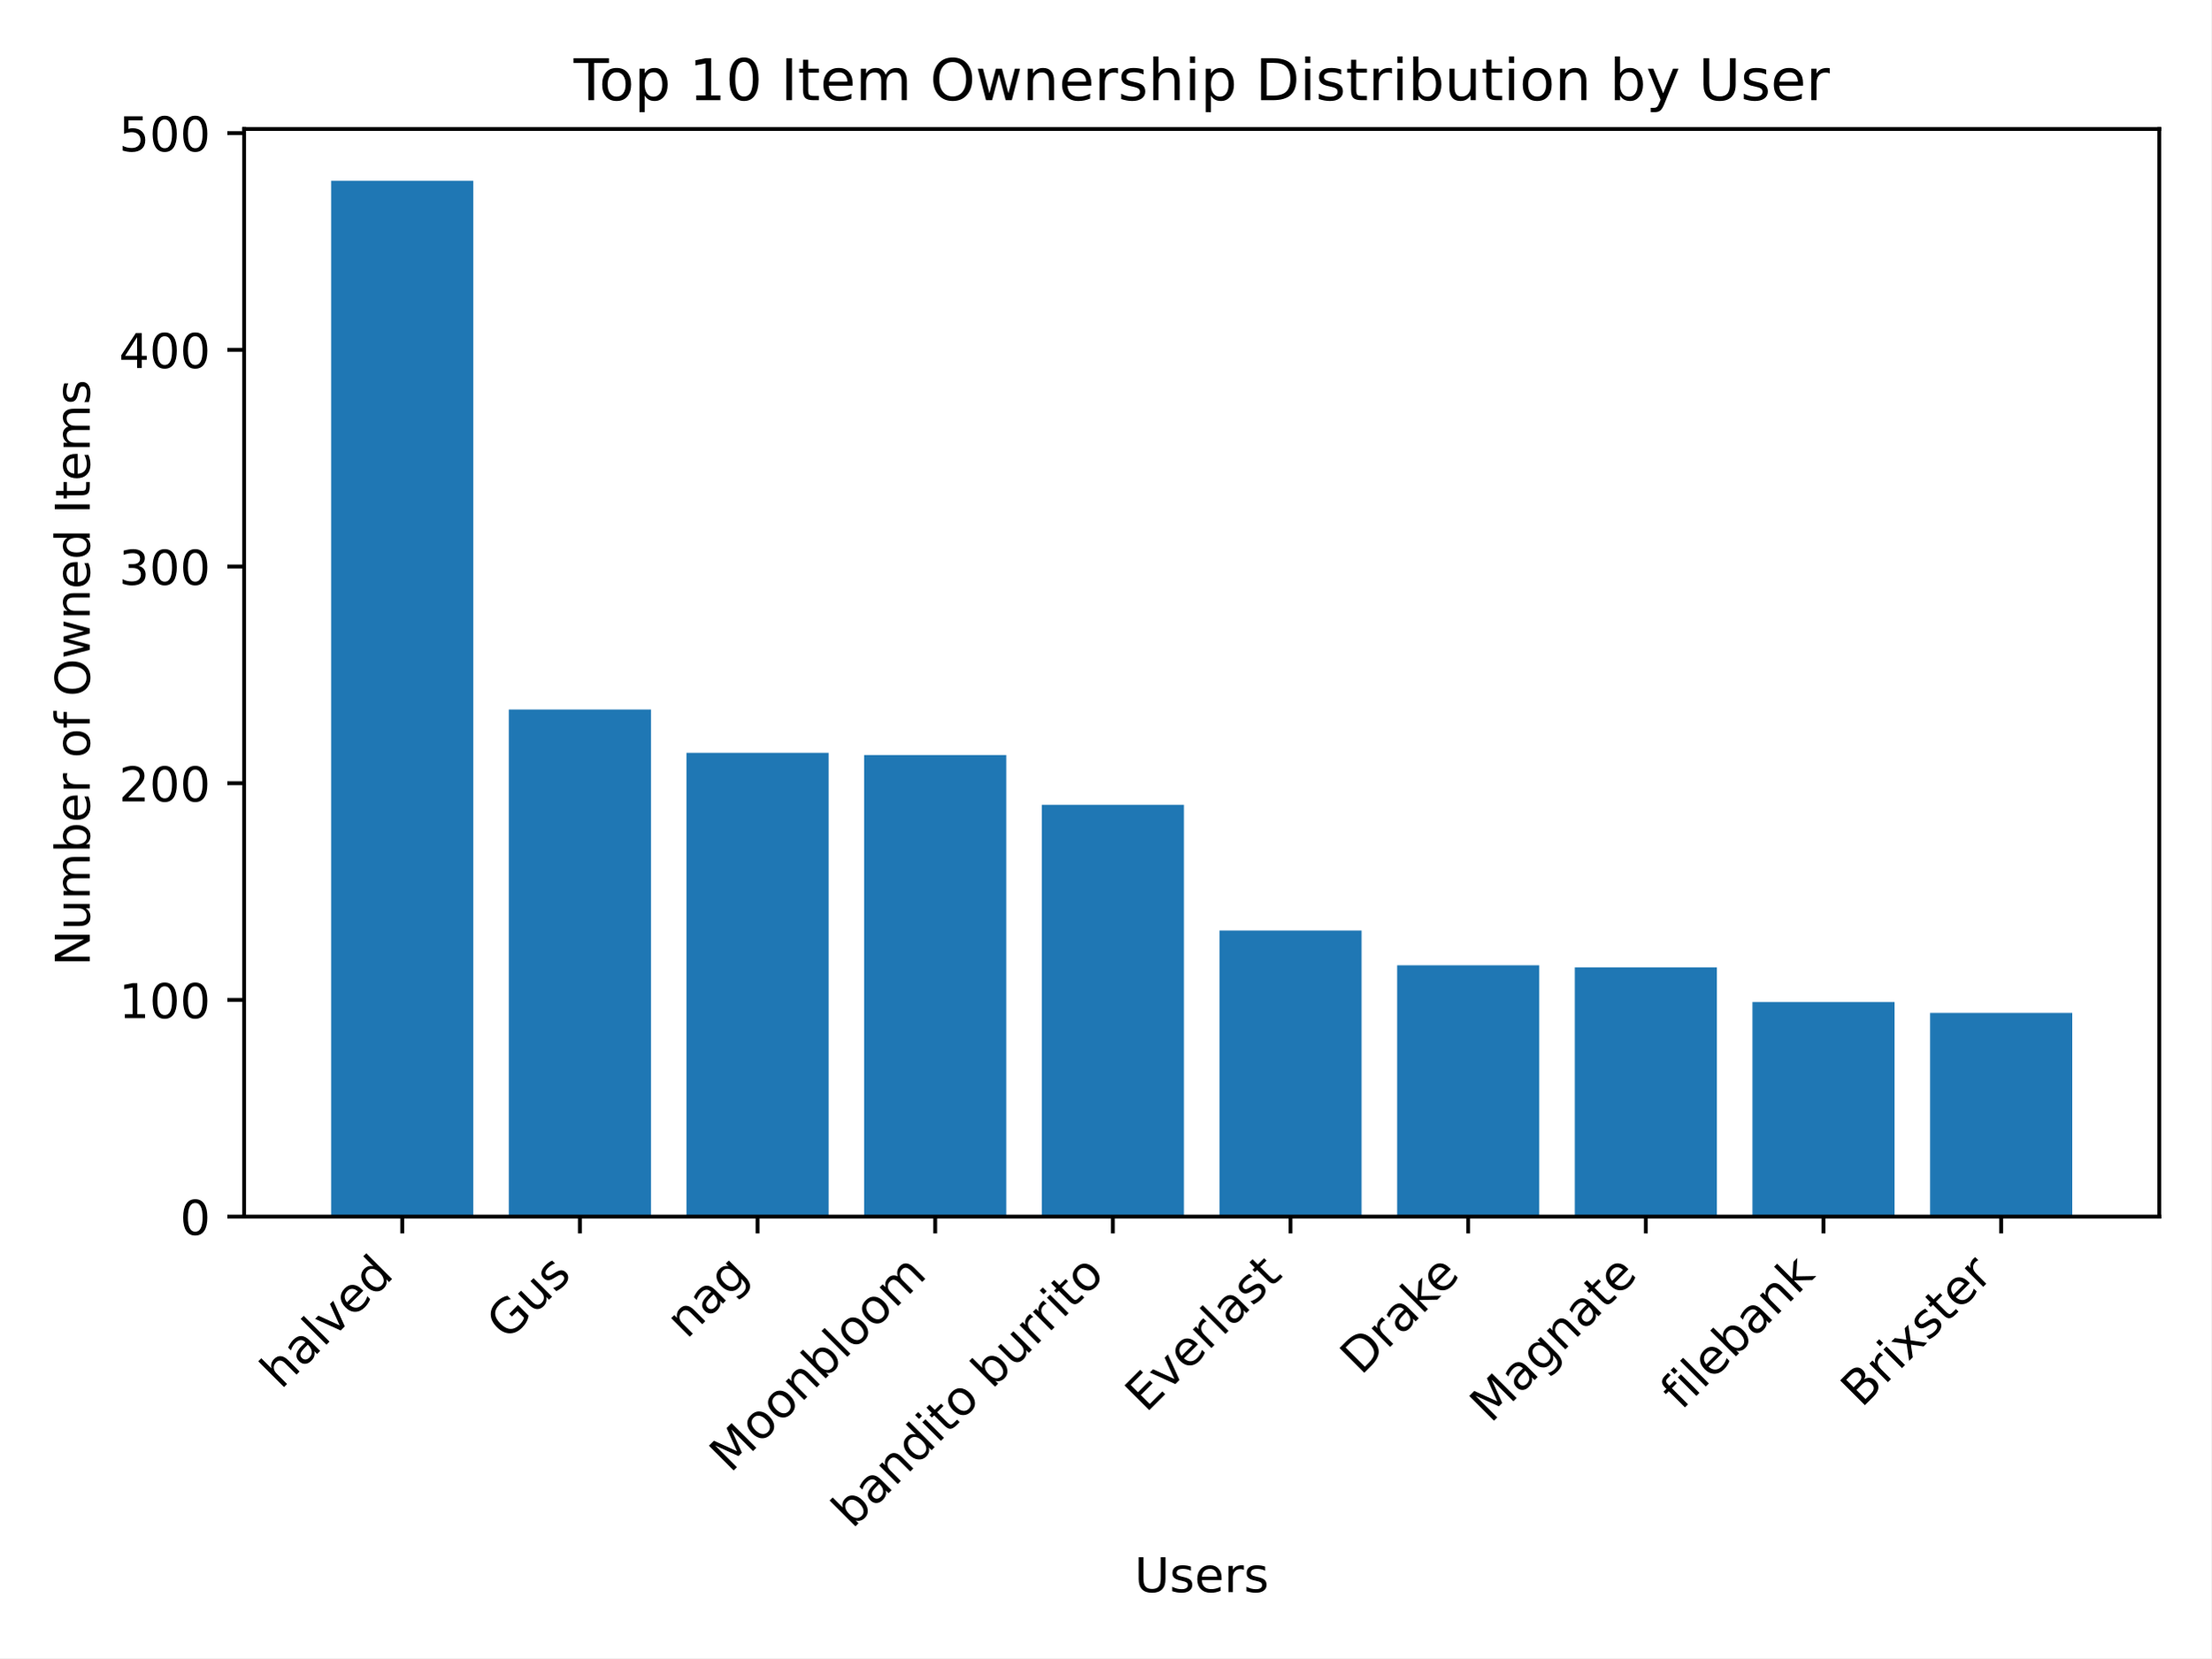
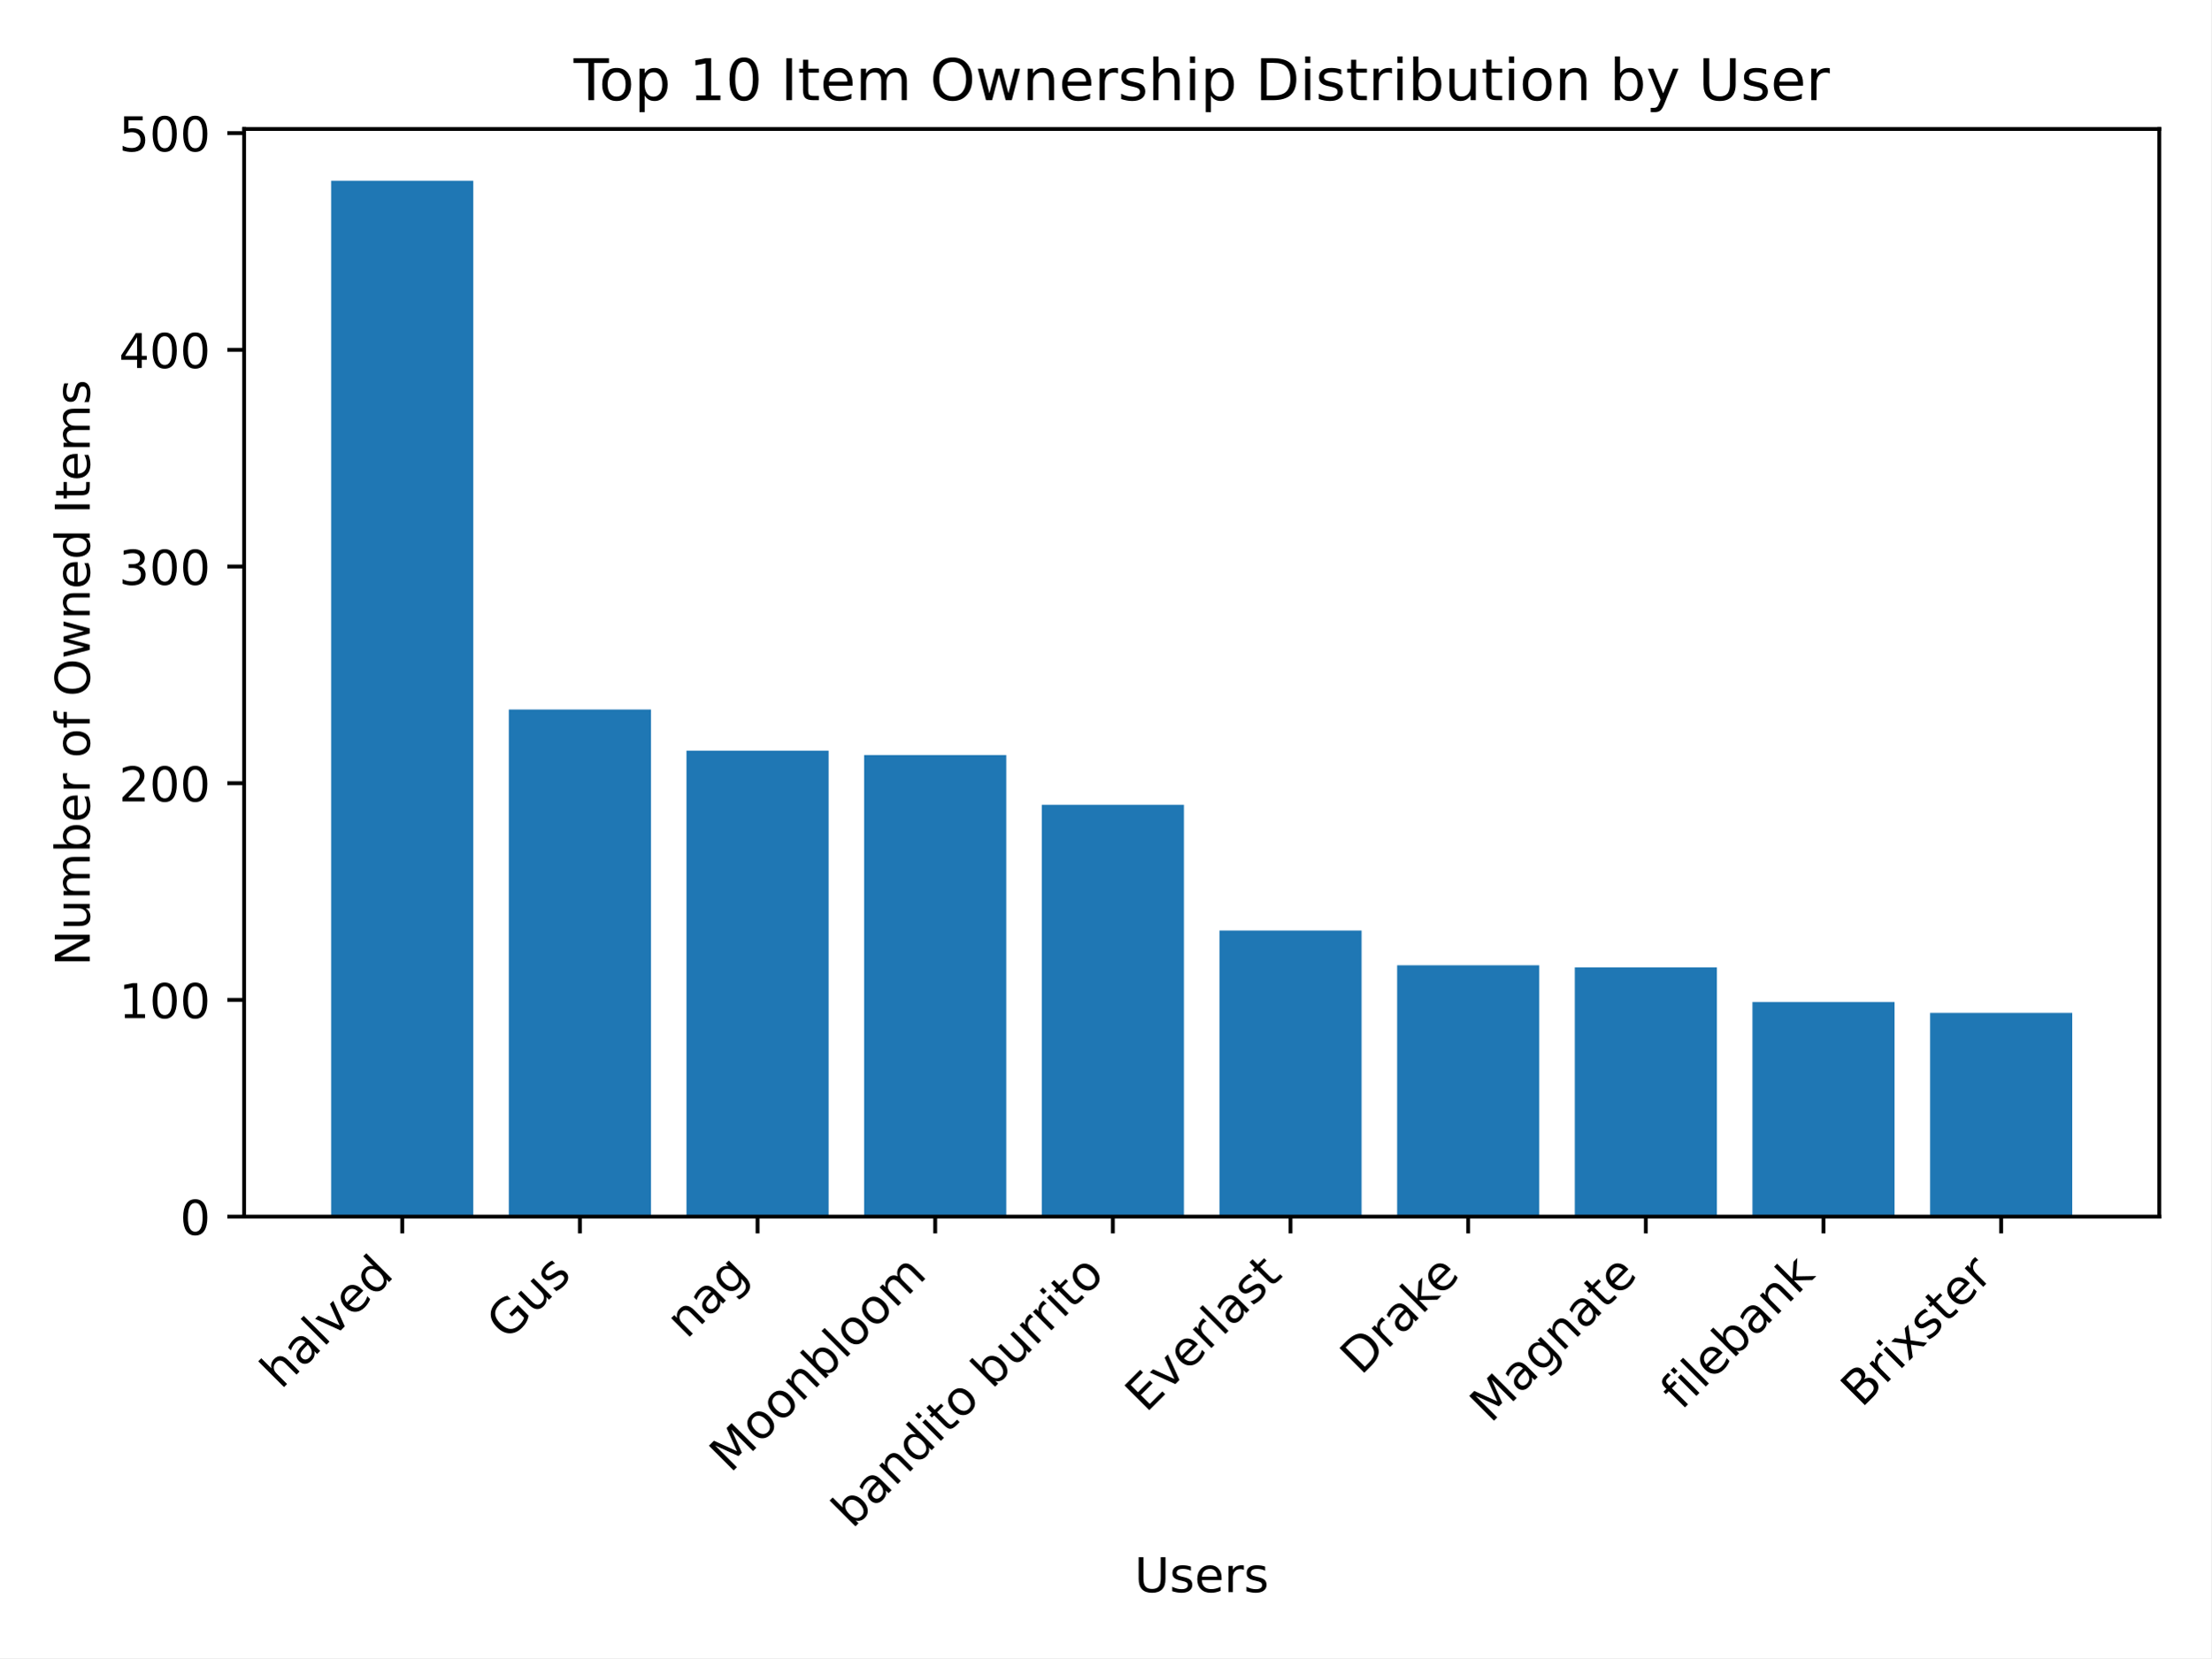
<svg xmlns="http://www.w3.org/2000/svg" xmlns:xlink="http://www.w3.org/1999/xlink" width="460.8pt" height="345.6pt" viewBox="0 0 460.8 345.6" version="1.1">
  <defs>
    <style type="text/css">*{stroke-linejoin: round; stroke-linecap: butt}</style>
  </defs>
  <g id="figure_1">
    <g id="patch_1">
      <path d="M 0 345.6  L 460.8 345.6  L 460.8 0  L 0 0  z " style="fill: #ffffff" />
    </g>
    <g id="axes_1">
      <g id="patch_2">
        <path d="M 50.87 253.581  L 450 253.581  L 450 26.88  L 50.87 26.88  z " style="fill: #ffffff" />
      </g>
      <g id="patch_3">
-         <path d="M 69.012 253.581  L 98.632 253.581  L 98.632 37.675  L 69.012 37.675  z " clip-path="url(#p0b1707073c)" style="fill: #1f77b4" />
+         <path d="M 69.012 253.581  L 98.632 253.581  L 98.632 37.675  L 69.012 37.675  z " clip-path="url(#p27e61dd384)" style="fill: #1f77b4" />
      </g>
      <g id="patch_4">
-         <path d="M 106.037 253.581  L 135.657 253.581  L 135.657 147.886  L 106.037 147.886  z " clip-path="url(#p0b1707073c)" style="fill: #1f77b4" />
+         <path d="M 106.037 253.581  L 135.657 253.581  L 135.657 147.886  L 106.037 147.886  z " clip-path="url(#p27e61dd384)" style="fill: #1f77b4" />
      </g>
      <g id="patch_5">
-         <path d="M 143.062 253.581  L 172.682 253.581  L 172.682 156.92  L 143.062 156.92  z " clip-path="url(#p0b1707073c)" style="fill: #1f77b4" />
+         <path d="M 143.062 253.581  L 172.682 253.581  L 172.682 156.468  L 143.062 156.468  z " clip-path="url(#p27e61dd384)" style="fill: #1f77b4" />
      </g>
      <g id="patch_6">
-         <path d="M 180.087 253.581  L 209.707 253.581  L 209.707 157.372  L 180.087 157.372  z " clip-path="url(#p0b1707073c)" style="fill: #1f77b4" />
+         <path d="M 180.087 253.581  L 209.707 253.581  L 209.707 157.372  L 180.087 157.372  z " clip-path="url(#p27e61dd384)" style="fill: #1f77b4" />
      </g>
      <g id="patch_7">
-         <path d="M 217.112 253.581  L 246.732 253.581  L 246.732 167.76  L 217.112 167.76  z " clip-path="url(#p0b1707073c)" style="fill: #1f77b4" />
+         <path d="M 217.112 253.581  L 246.732 253.581  L 246.732 167.76  L 217.112 167.76  z " clip-path="url(#p27e61dd384)" style="fill: #1f77b4" />
      </g>
      <g id="patch_8">
-         <path d="M 254.138 253.581  L 283.758 253.581  L 283.758 193.958  L 254.138 193.958  z " clip-path="url(#p0b1707073c)" style="fill: #1f77b4" />
+         <path d="M 254.138 253.581  L 283.758 253.581  L 283.758 193.958  L 254.138 193.958  z " clip-path="url(#p27e61dd384)" style="fill: #1f77b4" />
      </g>
      <g id="patch_9">
-         <path d="M 291.163 253.581  L 320.783 253.581  L 320.783 201.185  L 291.163 201.185  z " clip-path="url(#p0b1707073c)" style="fill: #1f77b4" />
+         <path d="M 291.163 253.581  L 320.783 253.581  L 320.783 201.185  L 291.163 201.185  z " clip-path="url(#p27e61dd384)" style="fill: #1f77b4" />
      </g>
      <g id="patch_10">
-         <path d="M 328.188 253.581  L 357.808 253.581  L 357.808 201.637  L 328.188 201.637  z " clip-path="url(#p0b1707073c)" style="fill: #1f77b4" />
+         <path d="M 328.188 253.581  L 357.808 253.581  L 357.808 201.637  L 328.188 201.637  z " clip-path="url(#p27e61dd384)" style="fill: #1f77b4" />
      </g>
      <g id="patch_11">
-         <path d="M 365.213 253.581  L 394.833 253.581  L 394.833 208.864  L 365.213 208.864  z " clip-path="url(#p0b1707073c)" style="fill: #1f77b4" />
+         <path d="M 365.213 253.581  L 394.833 253.581  L 394.833 208.864  L 365.213 208.864  z " clip-path="url(#p27e61dd384)" style="fill: #1f77b4" />
      </g>
      <g id="patch_12">
-         <path d="M 402.238 253.581  L 431.858 253.581  L 431.858 211.122  L 402.238 211.122  z " clip-path="url(#p0b1707073c)" style="fill: #1f77b4" />
+         <path d="M 402.238 253.581  L 431.858 253.581  L 431.858 211.122  L 402.238 211.122  z " clip-path="url(#p27e61dd384)" style="fill: #1f77b4" />
      </g>
      <g id="matplotlib.axis_1">
        <g id="xtick_1">
          <g id="line2d_1">
            <defs>
-               <path id="m904e64cef5" d="M 0 0  L 0 3.5  " style="stroke: #000000; stroke-width: 0.8" />
+               <path id="mf3d6522307" d="M 0 0  L 0 3.5  " style="stroke: #000000; stroke-width: 0.8" />
            </defs>
            <g>
-               <use xlink:href="#m904e64cef5" x="83.822" y="253.581" style="stroke: #000000; stroke-width: 0.8" />
+               <use xlink:href="#mf3d6522307" x="83.822" y="253.581" style="stroke: #000000; stroke-width: 0.8" />
            </g>
          </g>
          <g id="text_1">
            <g transform="translate(58.54764 289.7576) rotate(-45) scale(0.1 -0.1)">
              <defs>
                <path id="DejaVuSans-68" d="M 3513 2113  L 3513 0  L 2938 0  L 2938 2094  Q 2938 2591 2744 2837  Q 2550 3084 2163 3084  Q 1697 3084 1428 2787  Q 1159 2491 1159 1978  L 1159 0  L 581 0  L 581 4863  L 1159 4863  L 1159 2956  Q 1366 3272 1645 3428  Q 1925 3584 2291 3584  Q 2894 3584 3203 3211  Q 3513 2838 3513 2113  z " transform="scale(0.015625)" />
                <path id="DejaVuSans-61" d="M 2194 1759  Q 1497 1759 1228 1600  Q 959 1441 959 1056  Q 959 750 1161 570  Q 1363 391 1709 391  Q 2188 391 2477 730  Q 2766 1069 2766 1631  L 2766 1759  L 2194 1759  z M 3341 1997  L 3341 0  L 2766 0  L 2766 531  Q 2569 213 2275 61  Q 1981 -91 1556 -91  Q 1019 -91 701 211  Q 384 513 384 1019  Q 384 1609 779 1909  Q 1175 2209 1959 2209  L 2766 2209  L 2766 2266  Q 2766 2663 2505 2880  Q 2244 3097 1772 3097  Q 1472 3097 1187 3025  Q 903 2953 641 2809  L 641 3341  Q 956 3463 1253 3523  Q 1550 3584 1831 3584  Q 2591 3584 2966 3190  Q 3341 2797 3341 1997  z " transform="scale(0.015625)" />
                <path id="DejaVuSans-6c" d="M 603 4863  L 1178 4863  L 1178 0  L 603 0  L 603 4863  z " transform="scale(0.015625)" />
                <path id="DejaVuSans-76" d="M 191 3500  L 800 3500  L 1894 563  L 2988 3500  L 3597 3500  L 2284 0  L 1503 0  L 191 3500  z " transform="scale(0.015625)" />
                <path id="DejaVuSans-65" d="M 3597 1894  L 3597 1613  L 953 1613  Q 991 1019 1311 708  Q 1631 397 2203 397  Q 2534 397 2845 478  Q 3156 559 3463 722  L 3463 178  Q 3153 47 2828 -22  Q 2503 -91 2169 -91  Q 1331 -91 842 396  Q 353 884 353 1716  Q 353 2575 817 3079  Q 1281 3584 2069 3584  Q 2775 3584 3186 3129  Q 3597 2675 3597 1894  z M 3022 2063  Q 3016 2534 2758 2815  Q 2500 3097 2075 3097  Q 1594 3097 1305 2825  Q 1016 2553 972 2059  L 3022 2063  z " transform="scale(0.015625)" />
                <path id="DejaVuSans-64" d="M 2906 2969  L 2906 4863  L 3481 4863  L 3481 0  L 2906 0  L 2906 525  Q 2725 213 2448 61  Q 2172 -91 1784 -91  Q 1150 -91 751 415  Q 353 922 353 1747  Q 353 2572 751 3078  Q 1150 3584 1784 3584  Q 2172 3584 2448 3432  Q 2725 3281 2906 2969  z M 947 1747  Q 947 1113 1208 752  Q 1469 391 1925 391  Q 2381 391 2643 752  Q 2906 1113 2906 1747  Q 2906 2381 2643 2742  Q 2381 3103 1925 3103  Q 1469 3103 1208 2742  Q 947 2381 947 1747  z " transform="scale(0.015625)" />
              </defs>
              <use xlink:href="#DejaVuSans-68" />
              <use xlink:href="#DejaVuSans-61" x="63.379" />
              <use xlink:href="#DejaVuSans-6c" x="124.658" />
              <use xlink:href="#DejaVuSans-76" x="152.441" />
              <use xlink:href="#DejaVuSans-65" x="211.621" />
              <use xlink:href="#DejaVuSans-64" x="273.145" />
            </g>
          </g>
        </g>
        <g id="xtick_2">
          <g id="line2d_2">
            <g>
-               <use xlink:href="#m904e64cef5" x="120.847" y="253.581" style="stroke: #000000; stroke-width: 0.8" />
+               <use xlink:href="#mf3d6522307" x="120.847" y="253.581" style="stroke: #000000; stroke-width: 0.8" />
            </g>
          </g>
          <g id="text_2">
            <g transform="translate(105.7329 279.5973) rotate(-45) scale(0.1 -0.1)">
              <defs>
                <path id="DejaVuSans-47" d="M 3809 666  L 3809 1919  L 2778 1919  L 2778 2438  L 4434 2438  L 4434 434  Q 4069 175 3628 42  Q 3188 -91 2688 -91  Q 1594 -91 976 548  Q 359 1188 359 2328  Q 359 3472 976 4111  Q 1594 4750 2688 4750  Q 3144 4750 3555 4637  Q 3966 4525 4313 4306  L 4313 3634  Q 3963 3931 3569 4081  Q 3175 4231 2741 4231  Q 1884 4231 1454 3753  Q 1025 3275 1025 2328  Q 1025 1384 1454 906  Q 1884 428 2741 428  Q 3075 428 3337 486  Q 3600 544 3809 666  z " transform="scale(0.015625)" />
                <path id="DejaVuSans-75" d="M 544 1381  L 544 3500  L 1119 3500  L 1119 1403  Q 1119 906 1312 657  Q 1506 409 1894 409  Q 2359 409 2629 706  Q 2900 1003 2900 1516  L 2900 3500  L 3475 3500  L 3475 0  L 2900 0  L 2900 538  Q 2691 219 2414 64  Q 2138 -91 1772 -91  Q 1169 -91 856 284  Q 544 659 544 1381  z M 1991 3584  L 1991 3584  z " transform="scale(0.015625)" />
                <path id="DejaVuSans-73" d="M 2834 3397  L 2834 2853  Q 2591 2978 2328 3040  Q 2066 3103 1784 3103  Q 1356 3103 1142 2972  Q 928 2841 928 2578  Q 928 2378 1081 2264  Q 1234 2150 1697 2047  L 1894 2003  Q 2506 1872 2764 1633  Q 3022 1394 3022 966  Q 3022 478 2636 193  Q 2250 -91 1575 -91  Q 1294 -91 989 -36  Q 684 19 347 128  L 347 722  Q 666 556 975 473  Q 1284 391 1588 391  Q 1994 391 2212 530  Q 2431 669 2431 922  Q 2431 1156 2273 1281  Q 2116 1406 1581 1522  L 1381 1569  Q 847 1681 609 1914  Q 372 2147 372 2553  Q 372 3047 722 3315  Q 1072 3584 1716 3584  Q 2034 3584 2315 3537  Q 2597 3491 2834 3397  z " transform="scale(0.015625)" />
              </defs>
              <use xlink:href="#DejaVuSans-47" />
              <use xlink:href="#DejaVuSans-75" x="77.49" />
              <use xlink:href="#DejaVuSans-73" x="140.869" />
            </g>
          </g>
        </g>
        <g id="xtick_3">
          <g id="line2d_3">
            <g>
-               <use xlink:href="#m904e64cef5" x="157.872" y="253.581" style="stroke: #000000; stroke-width: 0.8" />
+               <use xlink:href="#mf3d6522307" x="157.872" y="253.581" style="stroke: #000000; stroke-width: 0.8" />
            </g>
          </g>
          <g id="text_3">
            <g transform="translate(143.0983 279.257) rotate(-45) scale(0.1 -0.1)">
              <defs>
                <path id="DejaVuSans-6e" d="M 3513 2113  L 3513 0  L 2938 0  L 2938 2094  Q 2938 2591 2744 2837  Q 2550 3084 2163 3084  Q 1697 3084 1428 2787  Q 1159 2491 1159 1978  L 1159 0  L 581 0  L 581 3500  L 1159 3500  L 1159 2956  Q 1366 3272 1645 3428  Q 1925 3584 2291 3584  Q 2894 3584 3203 3211  Q 3513 2838 3513 2113  z " transform="scale(0.015625)" />
                <path id="DejaVuSans-67" d="M 2906 1791  Q 2906 2416 2648 2759  Q 2391 3103 1925 3103  Q 1463 3103 1205 2759  Q 947 2416 947 1791  Q 947 1169 1205 825  Q 1463 481 1925 481  Q 2391 481 2648 825  Q 2906 1169 2906 1791  z M 3481 434  Q 3481 -459 3084 -895  Q 2688 -1331 1869 -1331  Q 1566 -1331 1297 -1286  Q 1028 -1241 775 -1147  L 775 -588  Q 1028 -725 1275 -790  Q 1522 -856 1778 -856  Q 2344 -856 2625 -561  Q 2906 -266 2906 331  L 2906 616  Q 2728 306 2450 153  Q 2172 0 1784 0  Q 1141 0 747 490  Q 353 981 353 1791  Q 353 2603 747 3093  Q 1141 3584 1784 3584  Q 2172 3584 2450 3431  Q 2728 3278 2906 2969  L 2906 3500  L 3481 3500  L 3481 434  z " transform="scale(0.015625)" />
              </defs>
              <use xlink:href="#DejaVuSans-6e" />
              <use xlink:href="#DejaVuSans-61" x="63.379" />
              <use xlink:href="#DejaVuSans-67" x="124.658" />
            </g>
          </g>
        </g>
        <g id="xtick_4">
          <g id="line2d_4">
            <g>
-               <use xlink:href="#m904e64cef5" x="194.897" y="253.581" style="stroke: #000000; stroke-width: 0.8" />
+               <use xlink:href="#mf3d6522307" x="194.897" y="253.581" style="stroke: #000000; stroke-width: 0.8" />
            </g>
          </g>
          <g id="text_4">
            <g transform="translate(152.197 307.1833) rotate(-45) scale(0.1 -0.1)">
              <defs>
                <path id="DejaVuSans-4d" d="M 628 4666  L 1569 4666  L 2759 1491  L 3956 4666  L 4897 4666  L 4897 0  L 4281 0  L 4281 4097  L 3078 897  L 2444 897  L 1241 4097  L 1241 0  L 628 0  L 628 4666  z " transform="scale(0.015625)" />
                <path id="DejaVuSans-6f" d="M 1959 3097  Q 1497 3097 1228 2736  Q 959 2375 959 1747  Q 959 1119 1226 758  Q 1494 397 1959 397  Q 2419 397 2687 759  Q 2956 1122 2956 1747  Q 2956 2369 2687 2733  Q 2419 3097 1959 3097  z M 1959 3584  Q 2709 3584 3137 3096  Q 3566 2609 3566 1747  Q 3566 888 3137 398  Q 2709 -91 1959 -91  Q 1206 -91 779 398  Q 353 888 353 1747  Q 353 2609 779 3096  Q 1206 3584 1959 3584  z " transform="scale(0.015625)" />
                <path id="DejaVuSans-62" d="M 3116 1747  Q 3116 2381 2855 2742  Q 2594 3103 2138 3103  Q 1681 3103 1420 2742  Q 1159 2381 1159 1747  Q 1159 1113 1420 752  Q 1681 391 2138 391  Q 2594 391 2855 752  Q 3116 1113 3116 1747  z M 1159 2969  Q 1341 3281 1617 3432  Q 1894 3584 2278 3584  Q 2916 3584 3314 3078  Q 3713 2572 3713 1747  Q 3713 922 3314 415  Q 2916 -91 2278 -91  Q 1894 -91 1617 61  Q 1341 213 1159 525  L 1159 0  L 581 0  L 581 4863  L 1159 4863  L 1159 2969  z " transform="scale(0.015625)" />
                <path id="DejaVuSans-6d" d="M 3328 2828  Q 3544 3216 3844 3400  Q 4144 3584 4550 3584  Q 5097 3584 5394 3201  Q 5691 2819 5691 2113  L 5691 0  L 5113 0  L 5113 2094  Q 5113 2597 4934 2840  Q 4756 3084 4391 3084  Q 3944 3084 3684 2787  Q 3425 2491 3425 1978  L 3425 0  L 2847 0  L 2847 2094  Q 2847 2600 2669 2842  Q 2491 3084 2119 3084  Q 1678 3084 1418 2786  Q 1159 2488 1159 1978  L 1159 0  L 581 0  L 581 3500  L 1159 3500  L 1159 2956  Q 1356 3278 1631 3431  Q 1906 3584 2284 3584  Q 2666 3584 2933 3390  Q 3200 3197 3328 2828  z " transform="scale(0.015625)" />
              </defs>
              <use xlink:href="#DejaVuSans-4d" />
              <use xlink:href="#DejaVuSans-6f" x="86.279" />
              <use xlink:href="#DejaVuSans-6f" x="147.461" />
              <use xlink:href="#DejaVuSans-6e" x="208.643" />
              <use xlink:href="#DejaVuSans-62" x="272.021" />
              <use xlink:href="#DejaVuSans-6c" x="335.498" />
              <use xlink:href="#DejaVuSans-6f" x="363.281" />
              <use xlink:href="#DejaVuSans-6f" x="424.463" />
              <use xlink:href="#DejaVuSans-6d" x="485.645" />
            </g>
          </g>
        </g>
        <g id="xtick_5">
          <g id="line2d_5">
            <g>
-               <use xlink:href="#m904e64cef5" x="231.922" y="253.581" style="stroke: #000000; stroke-width: 0.8" />
+               <use xlink:href="#mf3d6522307" x="231.922" y="253.581" style="stroke: #000000; stroke-width: 0.8" />
            </g>
          </g>
          <g id="text_5">
            <g transform="translate(177.6255 318.7799) rotate(-45) scale(0.1 -0.1)">
              <defs>
                <path id="DejaVuSans-69" d="M 603 3500  L 1178 3500  L 1178 0  L 603 0  L 603 3500  z M 603 4863  L 1178 4863  L 1178 4134  L 603 4134  L 603 4863  z " transform="scale(0.015625)" />
                <path id="DejaVuSans-74" d="M 1172 4494  L 1172 3500  L 2356 3500  L 2356 3053  L 1172 3053  L 1172 1153  Q 1172 725 1289 603  Q 1406 481 1766 481  L 2356 481  L 2356 0  L 1766 0  Q 1100 0 847 248  Q 594 497 594 1153  L 594 3053  L 172 3053  L 172 3500  L 594 3500  L 594 4494  L 1172 4494  z " transform="scale(0.015625)" />
                <path id="DejaVuSans-20" transform="scale(0.015625)" />
                <path id="DejaVuSans-72" d="M 2631 2963  Q 2534 3019 2420 3045  Q 2306 3072 2169 3072  Q 1681 3072 1420 2755  Q 1159 2438 1159 1844  L 1159 0  L 581 0  L 581 3500  L 1159 3500  L 1159 2956  Q 1341 3275 1631 3429  Q 1922 3584 2338 3584  Q 2397 3584 2469 3576  Q 2541 3569 2628 3553  L 2631 2963  z " transform="scale(0.015625)" />
              </defs>
              <use xlink:href="#DejaVuSans-62" />
              <use xlink:href="#DejaVuSans-61" x="63.477" />
              <use xlink:href="#DejaVuSans-6e" x="124.756" />
              <use xlink:href="#DejaVuSans-64" x="188.135" />
              <use xlink:href="#DejaVuSans-69" x="251.611" />
              <use xlink:href="#DejaVuSans-74" x="279.395" />
              <use xlink:href="#DejaVuSans-6f" x="318.604" />
              <use xlink:href="#DejaVuSans-20" x="379.785" />
              <use xlink:href="#DejaVuSans-62" x="411.572" />
              <use xlink:href="#DejaVuSans-75" x="475.049" />
              <use xlink:href="#DejaVuSans-72" x="538.428" />
              <use xlink:href="#DejaVuSans-72" x="577.791" />
              <use xlink:href="#DejaVuSans-69" x="618.904" />
              <use xlink:href="#DejaVuSans-74" x="646.688" />
              <use xlink:href="#DejaVuSans-6f" x="685.896" />
            </g>
          </g>
        </g>
        <g id="xtick_6">
          <g id="line2d_6">
            <g>
-               <use xlink:href="#m904e64cef5" x="268.948" y="253.581" style="stroke: #000000; stroke-width: 0.8" />
+               <use xlink:href="#mf3d6522307" x="268.948" y="253.581" style="stroke: #000000; stroke-width: 0.8" />
            </g>
          </g>
          <g id="text_6">
            <g transform="translate(238.8126 294.6178) rotate(-45) scale(0.1 -0.1)">
              <defs>
                <path id="DejaVuSans-45" d="M 628 4666  L 3578 4666  L 3578 4134  L 1259 4134  L 1259 2753  L 3481 2753  L 3481 2222  L 1259 2222  L 1259 531  L 3634 531  L 3634 0  L 628 0  L 628 4666  z " transform="scale(0.015625)" />
              </defs>
              <use xlink:href="#DejaVuSans-45" />
              <use xlink:href="#DejaVuSans-76" x="63.184" />
              <use xlink:href="#DejaVuSans-65" x="122.363" />
              <use xlink:href="#DejaVuSans-72" x="183.887" />
              <use xlink:href="#DejaVuSans-6c" x="225" />
              <use xlink:href="#DejaVuSans-61" x="252.783" />
              <use xlink:href="#DejaVuSans-73" x="314.062" />
              <use xlink:href="#DejaVuSans-74" x="366.162" />
            </g>
          </g>
        </g>
        <g id="xtick_7">
          <g id="line2d_7">
            <g>
-               <use xlink:href="#m904e64cef5" x="305.973" y="253.581" style="stroke: #000000; stroke-width: 0.8" />
+               <use xlink:href="#mf3d6522307" x="305.973" y="253.581" style="stroke: #000000; stroke-width: 0.8" />
            </g>
          </g>
          <g id="text_7">
            <g transform="translate(283.628 286.8275) rotate(-45) scale(0.1 -0.1)">
              <defs>
                <path id="DejaVuSans-44" d="M 1259 4147  L 1259 519  L 2022 519  Q 2988 519 3436 956  Q 3884 1394 3884 2338  Q 3884 3275 3436 3711  Q 2988 4147 2022 4147  L 1259 4147  z M 628 4666  L 1925 4666  Q 3281 4666 3915 4102  Q 4550 3538 4550 2338  Q 4550 1131 3912 565  Q 3275 0 1925 0  L 628 0  L 628 4666  z " transform="scale(0.015625)" />
                <path id="DejaVuSans-6b" d="M 581 4863  L 1159 4863  L 1159 1991  L 2875 3500  L 3609 3500  L 1753 1863  L 3688 0  L 2938 0  L 1159 1709  L 1159 0  L 581 0  L 581 4863  z " transform="scale(0.015625)" />
              </defs>
              <use xlink:href="#DejaVuSans-44" />
              <use xlink:href="#DejaVuSans-72" x="77.002" />
              <use xlink:href="#DejaVuSans-61" x="118.115" />
              <use xlink:href="#DejaVuSans-6b" x="179.395" />
              <use xlink:href="#DejaVuSans-65" x="233.68" />
            </g>
          </g>
        </g>
        <g id="xtick_8">
          <g id="line2d_8">
            <g>
-               <use xlink:href="#m904e64cef5" x="342.998" y="253.581" style="stroke: #000000; stroke-width: 0.8" />
+               <use xlink:href="#mf3d6522307" x="342.998" y="253.581" style="stroke: #000000; stroke-width: 0.8" />
            </g>
          </g>
          <g id="text_8">
            <g transform="translate(310.6663 296.8143) rotate(-45) scale(0.1 -0.1)">
              <use xlink:href="#DejaVuSans-4d" />
              <use xlink:href="#DejaVuSans-61" x="86.279" />
              <use xlink:href="#DejaVuSans-67" x="147.559" />
              <use xlink:href="#DejaVuSans-6e" x="211.035" />
              <use xlink:href="#DejaVuSans-61" x="274.414" />
              <use xlink:href="#DejaVuSans-74" x="335.693" />
              <use xlink:href="#DejaVuSans-65" x="374.902" />
            </g>
          </g>
        </g>
        <g id="xtick_9">
          <g id="line2d_9">
            <g>
-               <use xlink:href="#m904e64cef5" x="380.023" y="253.581" style="stroke: #000000; stroke-width: 0.8" />
+               <use xlink:href="#mf3d6522307" x="380.023" y="253.581" style="stroke: #000000; stroke-width: 0.8" />
            </g>
          </g>
          <g id="text_9">
            <g transform="translate(350.3849 294.1206) rotate(-45) scale(0.1 -0.1)">
              <defs>
                <path id="DejaVuSans-66" d="M 2375 4863  L 2375 4384  L 1825 4384  Q 1516 4384 1395 4259  Q 1275 4134 1275 3809  L 1275 3500  L 2222 3500  L 2222 3053  L 1275 3053  L 1275 0  L 697 0  L 697 3053  L 147 3053  L 147 3500  L 697 3500  L 697 3744  Q 697 4328 969 4595  Q 1241 4863 1831 4863  L 2375 4863  z " transform="scale(0.015625)" />
              </defs>
              <use xlink:href="#DejaVuSans-66" />
              <use xlink:href="#DejaVuSans-69" x="35.205" />
              <use xlink:href="#DejaVuSans-6c" x="62.988" />
              <use xlink:href="#DejaVuSans-65" x="90.771" />
              <use xlink:href="#DejaVuSans-62" x="152.295" />
              <use xlink:href="#DejaVuSans-61" x="215.771" />
              <use xlink:href="#DejaVuSans-6e" x="277.051" />
              <use xlink:href="#DejaVuSans-6b" x="340.43" />
            </g>
          </g>
        </g>
        <g id="xtick_10">
          <g id="line2d_10">
            <g>
-               <use xlink:href="#m904e64cef5" x="417.048" y="253.581" style="stroke: #000000; stroke-width: 0.8" />
+               <use xlink:href="#mf3d6522307" x="417.048" y="253.581" style="stroke: #000000; stroke-width: 0.8" />
            </g>
          </g>
          <g id="text_10">
            <g transform="translate(387.9558 293.5748) rotate(-45) scale(0.1 -0.1)">
              <defs>
                <path id="DejaVuSans-42" d="M 1259 2228  L 1259 519  L 2272 519  Q 2781 519 3026 730  Q 3272 941 3272 1375  Q 3272 1813 3026 2020  Q 2781 2228 2272 2228  L 1259 2228  z M 1259 4147  L 1259 2741  L 2194 2741  Q 2656 2741 2882 2914  Q 3109 3088 3109 3444  Q 3109 3797 2882 3972  Q 2656 4147 2194 4147  L 1259 4147  z M 628 4666  L 2241 4666  Q 2963 4666 3353 4366  Q 3744 4066 3744 3513  Q 3744 3084 3544 2831  Q 3344 2578 2956 2516  Q 3422 2416 3680 2098  Q 3938 1781 3938 1306  Q 3938 681 3513 340  Q 3088 0 2303 0  L 628 0  L 628 4666  z " transform="scale(0.015625)" />
                <path id="DejaVuSans-78" d="M 3513 3500  L 2247 1797  L 3578 0  L 2900 0  L 1881 1375  L 863 0  L 184 0  L 1544 1831  L 300 3500  L 978 3500  L 1906 2253  L 2834 3500  L 3513 3500  z " transform="scale(0.015625)" />
              </defs>
              <use xlink:href="#DejaVuSans-42" />
              <use xlink:href="#DejaVuSans-72" x="68.604" />
              <use xlink:href="#DejaVuSans-69" x="109.717" />
              <use xlink:href="#DejaVuSans-78" x="137.5" />
              <use xlink:href="#DejaVuSans-73" x="196.68" />
              <use xlink:href="#DejaVuSans-74" x="248.779" />
              <use xlink:href="#DejaVuSans-65" x="287.988" />
              <use xlink:href="#DejaVuSans-72" x="349.512" />
            </g>
          </g>
        </g>
        <g id="text_11">
          <g transform="translate(236.4342 331.8489) scale(0.1 -0.1)">
            <defs>
              <path id="DejaVuSans-55" d="M 556 4666  L 1191 4666  L 1191 1831  Q 1191 1081 1462 751  Q 1734 422 2344 422  Q 2950 422 3222 751  Q 3494 1081 3494 1831  L 3494 4666  L 4128 4666  L 4128 1753  Q 4128 841 3676 375  Q 3225 -91 2344 -91  Q 1459 -91 1007 375  Q 556 841 556 1753  L 556 4666  z " transform="scale(0.015625)" />
            </defs>
            <use xlink:href="#DejaVuSans-55" />
            <use xlink:href="#DejaVuSans-73" x="73.193" />
            <use xlink:href="#DejaVuSans-65" x="125.293" />
            <use xlink:href="#DejaVuSans-72" x="186.816" />
            <use xlink:href="#DejaVuSans-73" x="227.93" />
          </g>
        </g>
      </g>
      <g id="matplotlib.axis_2">
        <g id="ytick_1">
          <g id="line2d_11">
            <defs>
-               <path id="m80df00f1ac" d="M 0 0  L -3.5 0  " style="stroke: #000000; stroke-width: 0.8" />
+               <path id="m9d658c4c69" d="M 0 0  L -3.5 0  " style="stroke: #000000; stroke-width: 0.8" />
            </defs>
            <g>
-               <use xlink:href="#m80df00f1ac" x="50.87" y="253.581" style="stroke: #000000; stroke-width: 0.8" />
+               <use xlink:href="#m9d658c4c69" x="50.87" y="253.581" style="stroke: #000000; stroke-width: 0.8" />
            </g>
          </g>
          <g id="text_12">
            <g transform="translate(37.5075 257.3798) scale(0.1 -0.1)">
              <defs>
                <path id="DejaVuSans-30" d="M 2034 4250  Q 1547 4250 1301 3770  Q 1056 3291 1056 2328  Q 1056 1369 1301 889  Q 1547 409 2034 409  Q 2525 409 2770 889  Q 3016 1369 3016 2328  Q 3016 3291 2770 3770  Q 2525 4250 2034 4250  z M 2034 4750  Q 2819 4750 3233 4129  Q 3647 3509 3647 2328  Q 3647 1150 3233 529  Q 2819 -91 2034 -91  Q 1250 -91 836 529  Q 422 1150 422 2328  Q 422 3509 836 4129  Q 1250 4750 2034 4750  z " transform="scale(0.015625)" />
              </defs>
              <use xlink:href="#DejaVuSans-30" />
            </g>
          </g>
        </g>
        <g id="ytick_2">
          <g id="line2d_12">
            <g>
-               <use xlink:href="#m80df00f1ac" x="50.87" y="208.412" style="stroke: #000000; stroke-width: 0.8" />
+               <use xlink:href="#m9d658c4c69" x="50.87" y="208.412" style="stroke: #000000; stroke-width: 0.8" />
            </g>
          </g>
          <g id="text_13">
            <g transform="translate(24.7825 212.2113) scale(0.1 -0.1)">
              <defs>
                <path id="DejaVuSans-31" d="M 794 531  L 1825 531  L 1825 4091  L 703 3866  L 703 4441  L 1819 4666  L 2450 4666  L 2450 531  L 3481 531  L 3481 0  L 794 0  L 794 531  z " transform="scale(0.015625)" />
              </defs>
              <use xlink:href="#DejaVuSans-31" />
              <use xlink:href="#DejaVuSans-30" x="63.623" />
              <use xlink:href="#DejaVuSans-30" x="127.246" />
            </g>
          </g>
        </g>
        <g id="ytick_3">
          <g id="line2d_13">
            <g>
-               <use xlink:href="#m80df00f1ac" x="50.87" y="163.244" style="stroke: #000000; stroke-width: 0.8" />
+               <use xlink:href="#m9d658c4c69" x="50.87" y="163.244" style="stroke: #000000; stroke-width: 0.8" />
            </g>
          </g>
          <g id="text_14">
            <g transform="translate(24.7825 167.0428) scale(0.1 -0.1)">
              <defs>
                <path id="DejaVuSans-32" d="M 1228 531  L 3431 531  L 3431 0  L 469 0  L 469 531  Q 828 903 1448 1529  Q 2069 2156 2228 2338  Q 2531 2678 2651 2914  Q 2772 3150 2772 3378  Q 2772 3750 2511 3984  Q 2250 4219 1831 4219  Q 1534 4219 1204 4116  Q 875 4013 500 3803  L 500 4441  Q 881 4594 1212 4672  Q 1544 4750 1819 4750  Q 2544 4750 2975 4387  Q 3406 4025 3406 3419  Q 3406 3131 3298 2873  Q 3191 2616 2906 2266  Q 2828 2175 2409 1742  Q 1991 1309 1228 531  z " transform="scale(0.015625)" />
              </defs>
              <use xlink:href="#DejaVuSans-32" />
              <use xlink:href="#DejaVuSans-30" x="63.623" />
              <use xlink:href="#DejaVuSans-30" x="127.246" />
            </g>
          </g>
        </g>
        <g id="ytick_4">
          <g id="line2d_14">
            <g>
-               <use xlink:href="#m80df00f1ac" x="50.87" y="118.075" style="stroke: #000000; stroke-width: 0.8" />
+               <use xlink:href="#m9d658c4c69" x="50.87" y="118.075" style="stroke: #000000; stroke-width: 0.8" />
            </g>
          </g>
          <g id="text_15">
            <g transform="translate(24.7825 121.8744) scale(0.1 -0.1)">
              <defs>
                <path id="DejaVuSans-33" d="M 2597 2516  Q 3050 2419 3304 2112  Q 3559 1806 3559 1356  Q 3559 666 3084 287  Q 2609 -91 1734 -91  Q 1441 -91 1130 -33  Q 819 25 488 141  L 488 750  Q 750 597 1062 519  Q 1375 441 1716 441  Q 2309 441 2620 675  Q 2931 909 2931 1356  Q 2931 1769 2642 2001  Q 2353 2234 1838 2234  L 1294 2234  L 1294 2753  L 1863 2753  Q 2328 2753 2575 2939  Q 2822 3125 2822 3475  Q 2822 3834 2567 4026  Q 2313 4219 1838 4219  Q 1578 4219 1281 4162  Q 984 4106 628 3988  L 628 4550  Q 988 4650 1302 4700  Q 1616 4750 1894 4750  Q 2613 4750 3031 4423  Q 3450 4097 3450 3541  Q 3450 3153 3228 2886  Q 3006 2619 2597 2516  z " transform="scale(0.015625)" />
              </defs>
              <use xlink:href="#DejaVuSans-33" />
              <use xlink:href="#DejaVuSans-30" x="63.623" />
              <use xlink:href="#DejaVuSans-30" x="127.246" />
            </g>
          </g>
        </g>
        <g id="ytick_5">
          <g id="line2d_15">
            <g>
-               <use xlink:href="#m80df00f1ac" x="50.87" y="72.907" style="stroke: #000000; stroke-width: 0.8" />
+               <use xlink:href="#m9d658c4c69" x="50.87" y="72.907" style="stroke: #000000; stroke-width: 0.8" />
            </g>
          </g>
          <g id="text_16">
            <g transform="translate(24.7825 76.70589) scale(0.1 -0.1)">
              <defs>
                <path id="DejaVuSans-34" d="M 2419 4116  L 825 1625  L 2419 1625  L 2419 4116  z M 2253 4666  L 3047 4666  L 3047 1625  L 3713 1625  L 3713 1100  L 3047 1100  L 3047 0  L 2419 0  L 2419 1100  L 313 1100  L 313 1709  L 2253 4666  z " transform="scale(0.015625)" />
              </defs>
              <use xlink:href="#DejaVuSans-34" />
              <use xlink:href="#DejaVuSans-30" x="63.623" />
              <use xlink:href="#DejaVuSans-30" x="127.246" />
            </g>
          </g>
        </g>
        <g id="ytick_6">
          <g id="line2d_16">
            <g>
-               <use xlink:href="#m80df00f1ac" x="50.87" y="27.738" style="stroke: #000000; stroke-width: 0.8" />
+               <use xlink:href="#m9d658c4c69" x="50.87" y="27.738" style="stroke: #000000; stroke-width: 0.8" />
            </g>
          </g>
          <g id="text_17">
            <g transform="translate(24.7825 31.53742) scale(0.1 -0.1)">
              <defs>
                <path id="DejaVuSans-35" d="M 691 4666  L 3169 4666  L 3169 4134  L 1269 4134  L 1269 2991  Q 1406 3038 1543 3061  Q 1681 3084 1819 3084  Q 2600 3084 3056 2656  Q 3513 2228 3513 1497  Q 3513 744 3044 326  Q 2575 -91 1722 -91  Q 1428 -91 1123 -41  Q 819 9 494 109  L 494 744  Q 775 591 1075 516  Q 1375 441 1709 441  Q 2250 441 2565 725  Q 2881 1009 2881 1497  Q 2881 1984 2565 2268  Q 2250 2553 1709 2553  Q 1456 2553 1204 2497  Q 953 2441 691 2322  L 691 4666  z " transform="scale(0.015625)" />
              </defs>
              <use xlink:href="#DejaVuSans-35" />
              <use xlink:href="#DejaVuSans-30" x="63.623" />
              <use xlink:href="#DejaVuSans-30" x="127.246" />
            </g>
          </g>
        </g>
        <g id="text_18">
          <g transform="translate(18.70281 201.3342) rotate(-90) scale(0.1 -0.1)">
            <defs>
              <path id="DejaVuSans-4e" d="M 628 4666  L 1478 4666  L 3547 763  L 3547 4666  L 4159 4666  L 4159 0  L 3309 0  L 1241 3903  L 1241 0  L 628 0  L 628 4666  z " transform="scale(0.015625)" />
              <path id="DejaVuSans-4f" d="M 2522 4238  Q 1834 4238 1429 3725  Q 1025 3213 1025 2328  Q 1025 1447 1429 934  Q 1834 422 2522 422  Q 3209 422 3611 934  Q 4013 1447 4013 2328  Q 4013 3213 3611 3725  Q 3209 4238 2522 4238  z M 2522 4750  Q 3503 4750 4090 4092  Q 4678 3434 4678 2328  Q 4678 1225 4090 567  Q 3503 -91 2522 -91  Q 1538 -91 948 565  Q 359 1222 359 2328  Q 359 3434 948 4092  Q 1538 4750 2522 4750  z " transform="scale(0.015625)" />
              <path id="DejaVuSans-77" d="M 269 3500  L 844 3500  L 1563 769  L 2278 3500  L 2956 3500  L 3675 769  L 4391 3500  L 4966 3500  L 4050 0  L 3372 0  L 2619 2869  L 1863 0  L 1184 0  L 269 3500  z " transform="scale(0.015625)" />
              <path id="DejaVuSans-49" d="M 628 4666  L 1259 4666  L 1259 0  L 628 0  L 628 4666  z " transform="scale(0.015625)" />
            </defs>
            <use xlink:href="#DejaVuSans-4e" />
            <use xlink:href="#DejaVuSans-75" x="74.805" />
            <use xlink:href="#DejaVuSans-6d" x="138.184" />
            <use xlink:href="#DejaVuSans-62" x="235.596" />
            <use xlink:href="#DejaVuSans-65" x="299.072" />
            <use xlink:href="#DejaVuSans-72" x="360.596" />
            <use xlink:href="#DejaVuSans-20" x="401.709" />
            <use xlink:href="#DejaVuSans-6f" x="433.496" />
            <use xlink:href="#DejaVuSans-66" x="494.678" />
            <use xlink:href="#DejaVuSans-20" x="529.883" />
            <use xlink:href="#DejaVuSans-4f" x="561.67" />
            <use xlink:href="#DejaVuSans-77" x="640.381" />
            <use xlink:href="#DejaVuSans-6e" x="722.168" />
            <use xlink:href="#DejaVuSans-65" x="785.547" />
            <use xlink:href="#DejaVuSans-64" x="847.07" />
            <use xlink:href="#DejaVuSans-20" x="910.547" />
            <use xlink:href="#DejaVuSans-49" x="942.334" />
            <use xlink:href="#DejaVuSans-74" x="971.826" />
            <use xlink:href="#DejaVuSans-65" x="1011.035" />
            <use xlink:href="#DejaVuSans-6d" x="1072.559" />
            <use xlink:href="#DejaVuSans-73" x="1169.971" />
          </g>
        </g>
      </g>
      <g id="patch_13">
        <path d="M 50.87 253.581  L 50.87 26.88  " style="fill: none; stroke: #000000; stroke-width: 0.8; stroke-linejoin: miter; stroke-linecap: square" />
      </g>
      <g id="patch_14">
        <path d="M 450 253.581  L 450 26.88  " style="fill: none; stroke: #000000; stroke-width: 0.8; stroke-linejoin: miter; stroke-linecap: square" />
      </g>
      <g id="patch_15">
        <path d="M 50.87 253.581  L 450 253.581  " style="fill: none; stroke: #000000; stroke-width: 0.8; stroke-linejoin: miter; stroke-linecap: square" />
      </g>
      <g id="patch_16">
        <path d="M 50.87 26.88  L 450 26.88  " style="fill: none; stroke: #000000; stroke-width: 0.8; stroke-linejoin: miter; stroke-linecap: square" />
      </g>
      <g id="text_19">
        <g transform="translate(119.5422 20.88) scale(0.12 -0.12)">
          <defs>
            <path id="DejaVuSans-54" d="M -19 4666  L 3928 4666  L 3928 4134  L 2272 4134  L 2272 0  L 1638 0  L 1638 4134  L -19 4134  L -19 4666  z " transform="scale(0.015625)" />
            <path id="DejaVuSans-70" d="M 1159 525  L 1159 -1331  L 581 -1331  L 581 3500  L 1159 3500  L 1159 2969  Q 1341 3281 1617 3432  Q 1894 3584 2278 3584  Q 2916 3584 3314 3078  Q 3713 2572 3713 1747  Q 3713 922 3314 415  Q 2916 -91 2278 -91  Q 1894 -91 1617 61  Q 1341 213 1159 525  z M 3116 1747  Q 3116 2381 2855 2742  Q 2594 3103 2138 3103  Q 1681 3103 1420 2742  Q 1159 2381 1159 1747  Q 1159 1113 1420 752  Q 1681 391 2138 391  Q 2594 391 2855 752  Q 3116 1113 3116 1747  z " transform="scale(0.015625)" />
            <path id="DejaVuSans-79" d="M 2059 -325  Q 1816 -950 1584 -1140  Q 1353 -1331 966 -1331  L 506 -1331  L 506 -850  L 844 -850  Q 1081 -850 1212 -737  Q 1344 -625 1503 -206  L 1606 56  L 191 3500  L 800 3500  L 1894 763  L 2988 3500  L 3597 3500  L 2059 -325  z " transform="scale(0.015625)" />
          </defs>
          <use xlink:href="#DejaVuSans-54" />
          <use xlink:href="#DejaVuSans-6f" x="44.084" />
          <use xlink:href="#DejaVuSans-70" x="105.266" />
          <use xlink:href="#DejaVuSans-20" x="168.742" />
          <use xlink:href="#DejaVuSans-31" x="200.529" />
          <use xlink:href="#DejaVuSans-30" x="264.152" />
          <use xlink:href="#DejaVuSans-20" x="327.775" />
          <use xlink:href="#DejaVuSans-49" x="359.562" />
          <use xlink:href="#DejaVuSans-74" x="389.055" />
          <use xlink:href="#DejaVuSans-65" x="428.264" />
          <use xlink:href="#DejaVuSans-6d" x="489.787" />
          <use xlink:href="#DejaVuSans-20" x="587.199" />
          <use xlink:href="#DejaVuSans-4f" x="618.986" />
          <use xlink:href="#DejaVuSans-77" x="697.697" />
          <use xlink:href="#DejaVuSans-6e" x="779.484" />
          <use xlink:href="#DejaVuSans-65" x="842.863" />
          <use xlink:href="#DejaVuSans-72" x="904.387" />
          <use xlink:href="#DejaVuSans-73" x="945.5" />
          <use xlink:href="#DejaVuSans-68" x="997.6" />
          <use xlink:href="#DejaVuSans-69" x="1060.979" />
          <use xlink:href="#DejaVuSans-70" x="1088.762" />
          <use xlink:href="#DejaVuSans-20" x="1152.238" />
          <use xlink:href="#DejaVuSans-44" x="1184.025" />
          <use xlink:href="#DejaVuSans-69" x="1261.027" />
          <use xlink:href="#DejaVuSans-73" x="1288.811" />
          <use xlink:href="#DejaVuSans-74" x="1340.91" />
          <use xlink:href="#DejaVuSans-72" x="1380.119" />
          <use xlink:href="#DejaVuSans-69" x="1421.232" />
          <use xlink:href="#DejaVuSans-62" x="1449.016" />
          <use xlink:href="#DejaVuSans-75" x="1512.492" />
          <use xlink:href="#DejaVuSans-74" x="1575.871" />
          <use xlink:href="#DejaVuSans-69" x="1615.08" />
          <use xlink:href="#DejaVuSans-6f" x="1642.863" />
          <use xlink:href="#DejaVuSans-6e" x="1704.045" />
          <use xlink:href="#DejaVuSans-20" x="1767.424" />
          <use xlink:href="#DejaVuSans-62" x="1799.211" />
          <use xlink:href="#DejaVuSans-79" x="1862.688" />
          <use xlink:href="#DejaVuSans-20" x="1921.867" />
          <use xlink:href="#DejaVuSans-55" x="1953.654" />
          <use xlink:href="#DejaVuSans-73" x="2026.848" />
          <use xlink:href="#DejaVuSans-65" x="2078.947" />
          <use xlink:href="#DejaVuSans-72" x="2140.471" />
        </g>
      </g>
    </g>
  </g>
  <defs>
-     <clipPath id="p0b1707073c">
+     <clipPath id="p27e61dd384">
      <rect x="50.87" y="26.88" width="399.13" height="226.701" />
    </clipPath>
  </defs>
</svg>
